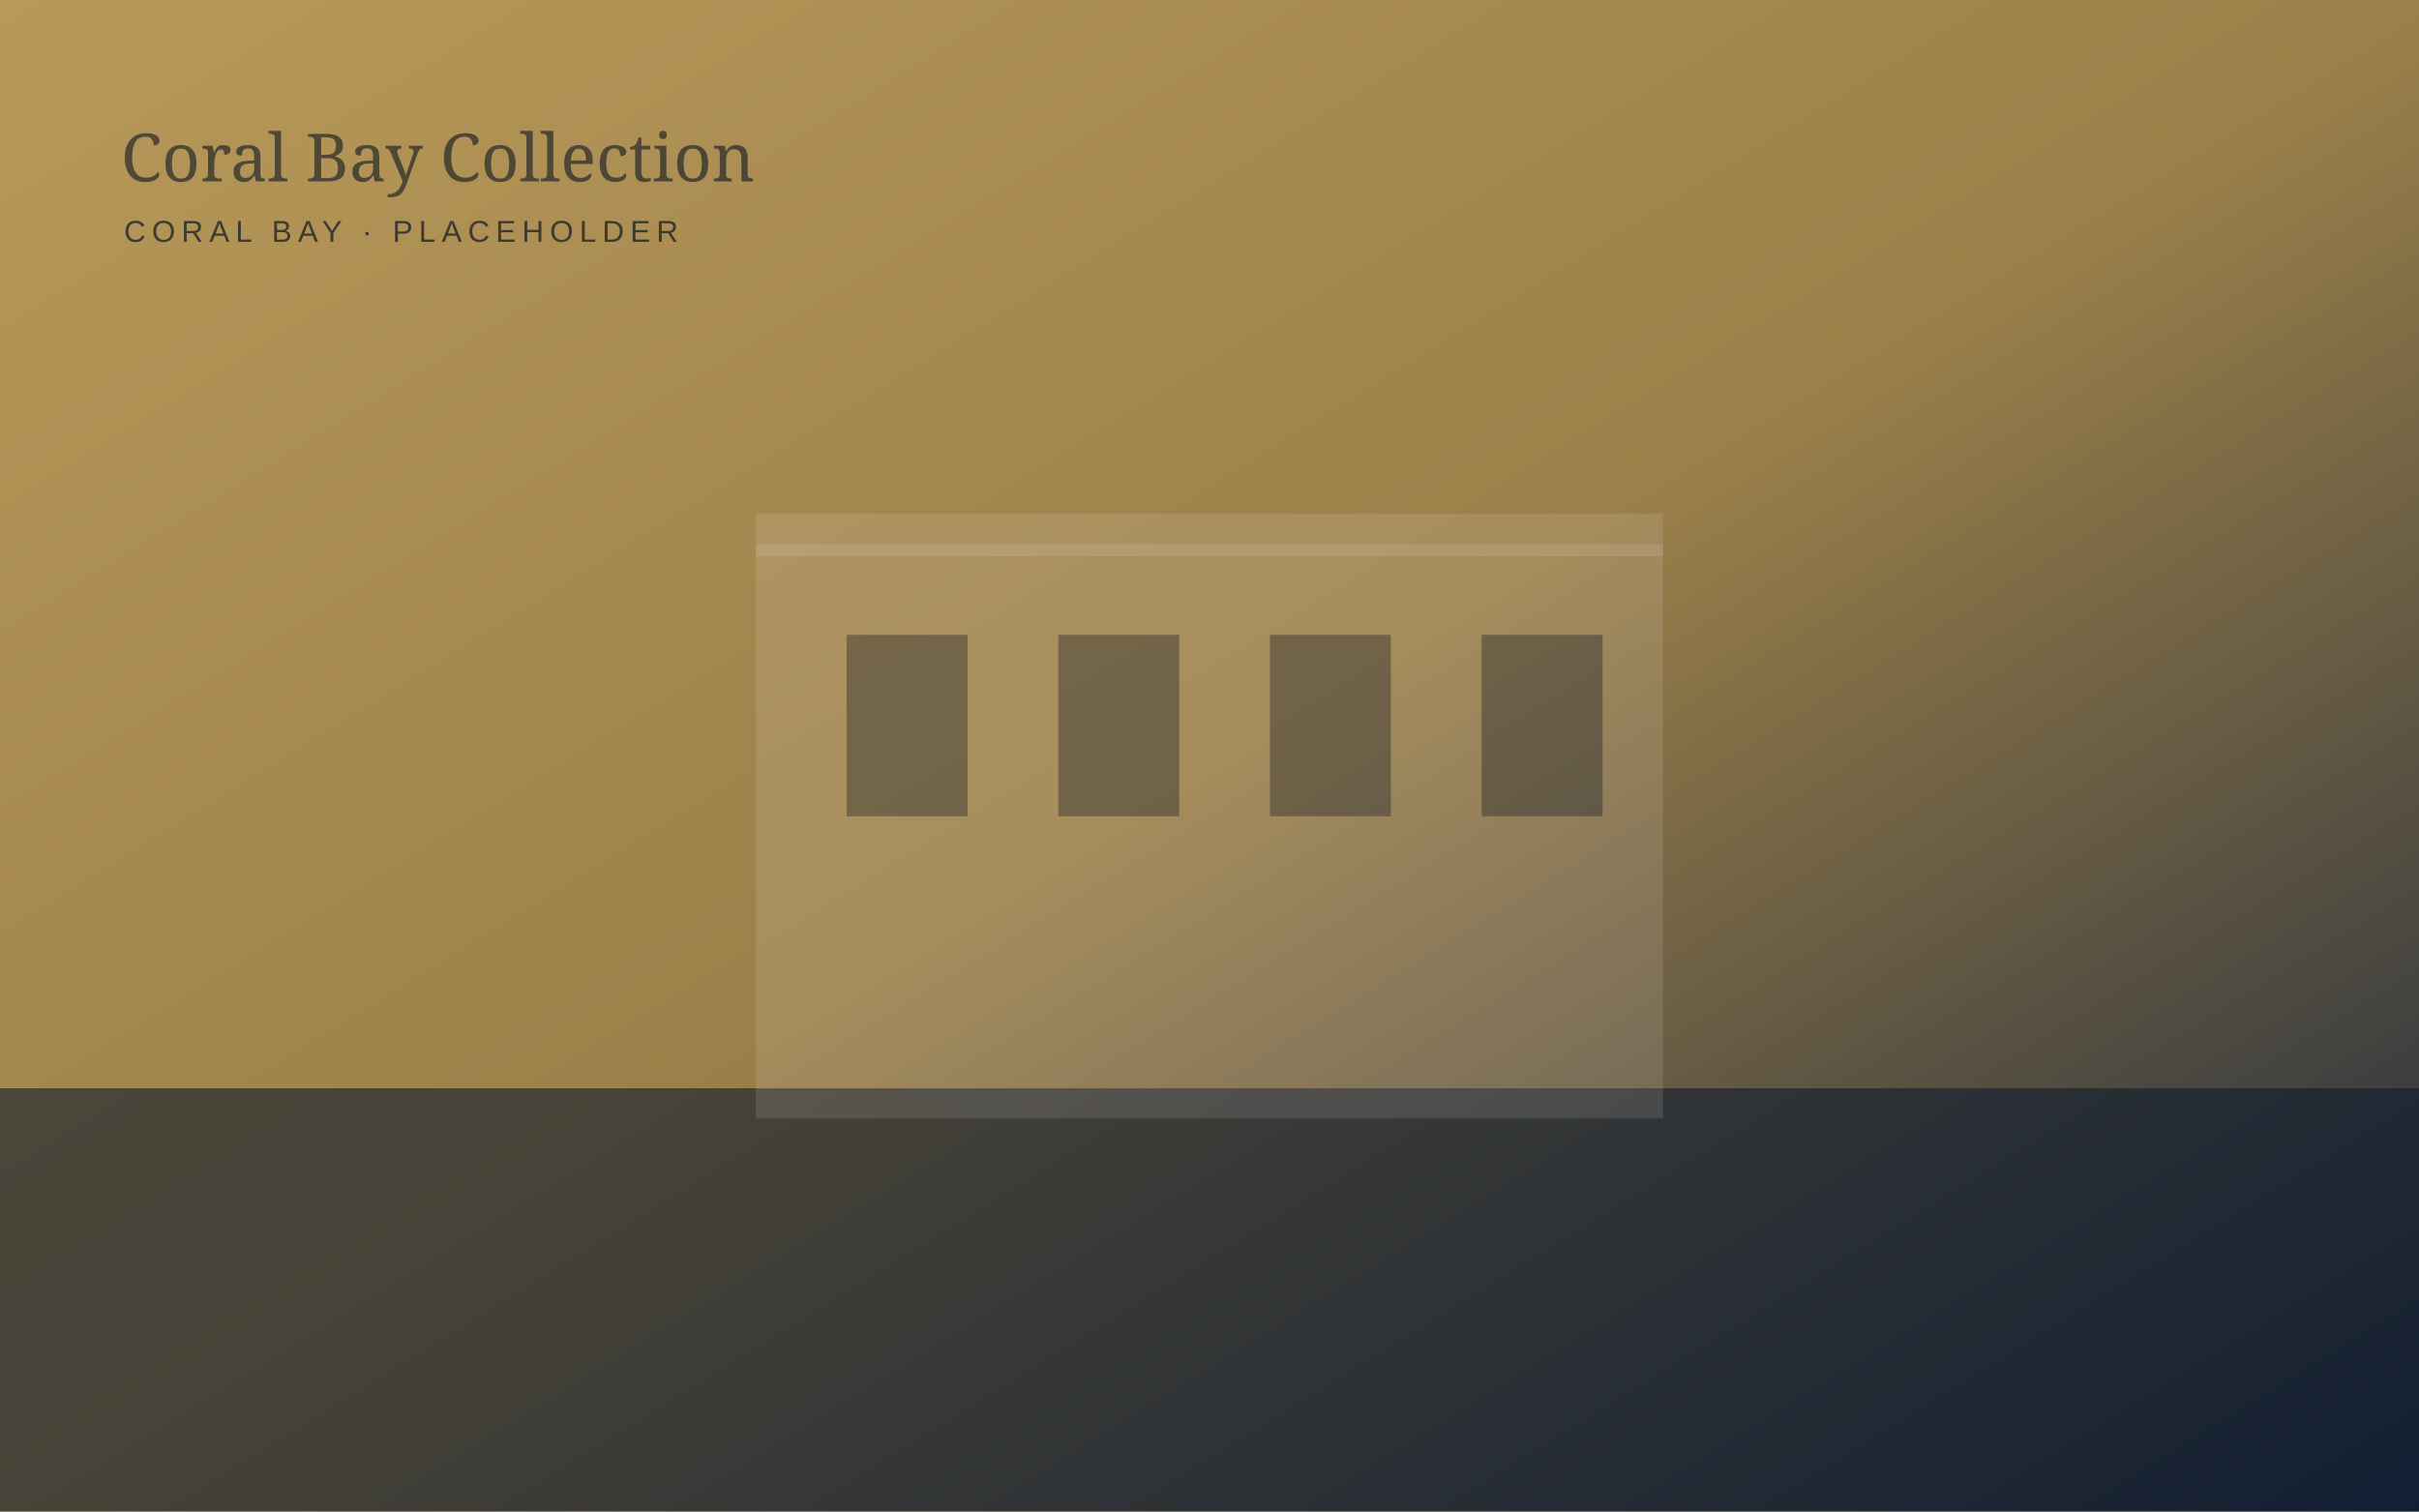
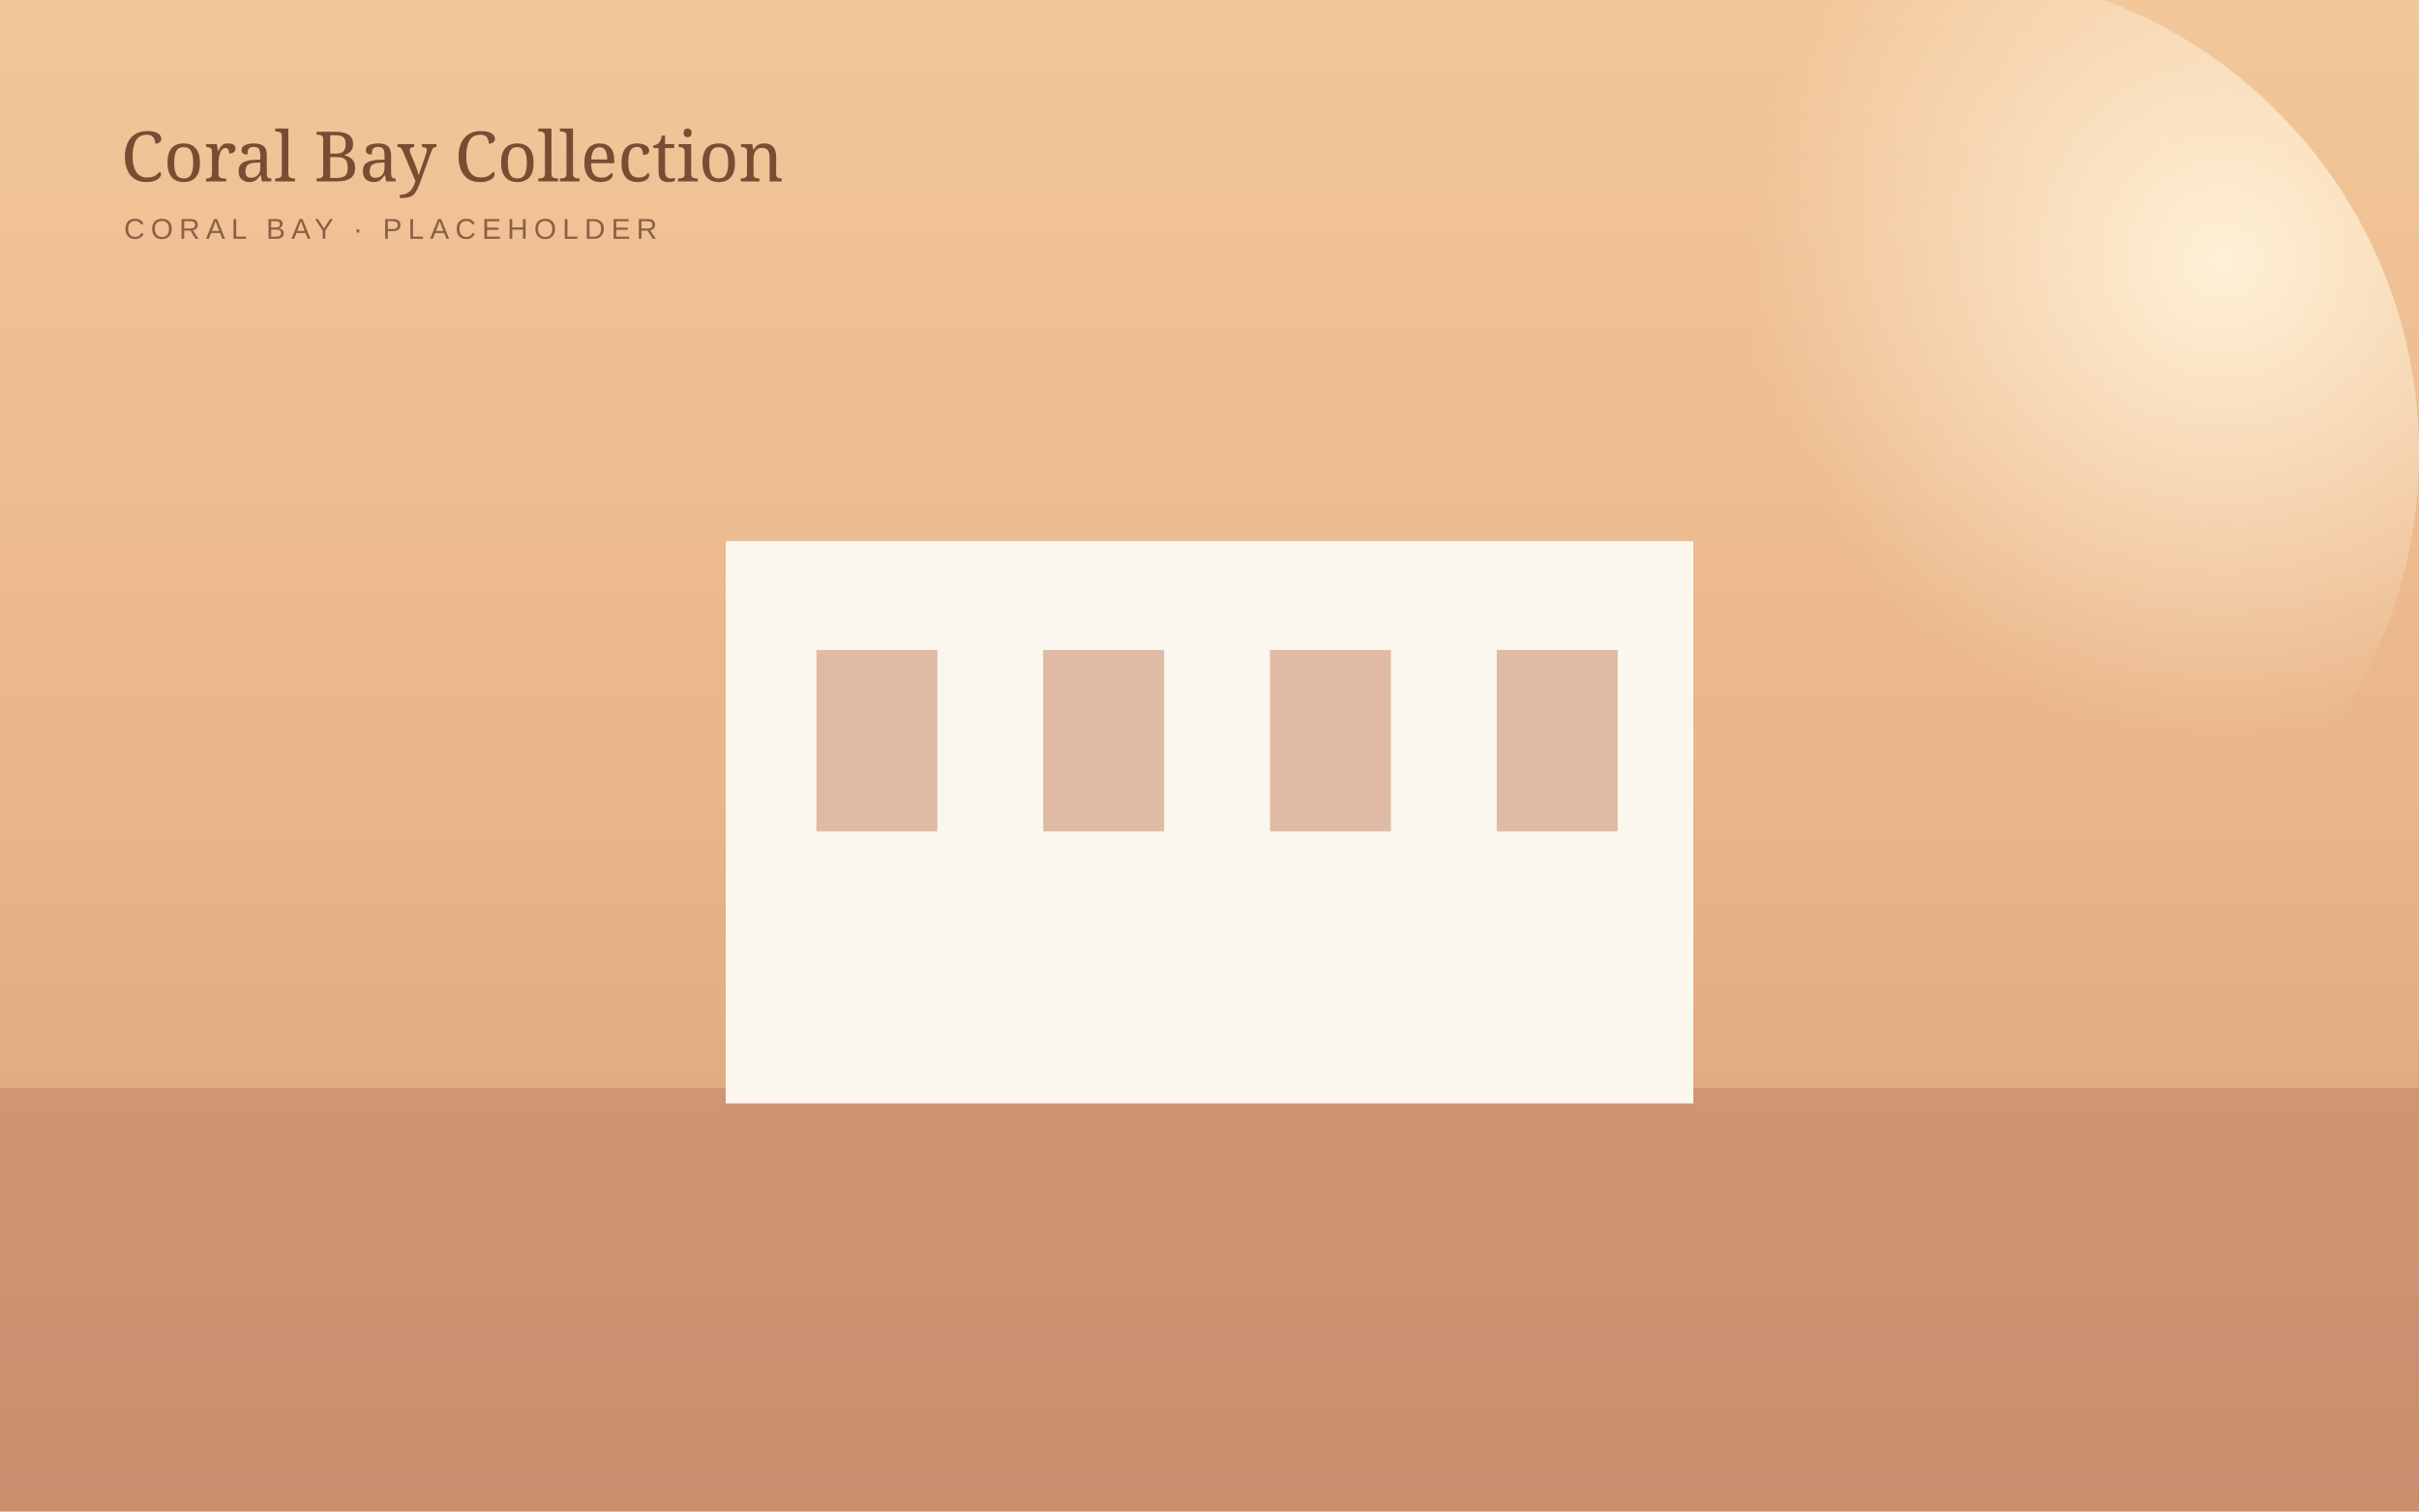
<svg xmlns="http://www.w3.org/2000/svg" width="1600" height="1000" viewBox="0 0 1600 1000" preserveAspectRatio="xMidYMid slice" role="img" aria-label="Coral Bay Collection, Coral Bay (placeholder)">
  <defs>
-     <linearGradient id="cb" x1="0" y1="0" x2="1" y2="1">
-       <stop offset="0" stop-color="#B8995A" />
-       <stop offset="0.5" stop-color="#9C8049" />
-       <stop offset="1" stop-color="#16243B" />
+     <linearGradient id="cb-sky" x1="0" y1="0" x2="0" y2="1">
+       <stop offset="0" stop-color="#F2C79A" />
+       <stop offset="0.55" stop-color="#E9B488" />
+       <stop offset="1" stop-color="#D99C77" />
    </linearGradient>
+     <radialGradient id="cb-sun" cx="0.8" cy="0.3" r="0.5">
+       <stop offset="0" stop-color="#FFF0D6" />
+       <stop offset="1" stop-color="#FFF0D6" stop-opacity="0" />
+     </radialGradient>
  </defs>
-   <rect width="1600" height="1000" fill="url(#cb)" />
-   <rect y="720" width="1600" height="280" fill="#101B2D" fill-opacity="0.6" />
-   <g fill="#F4F0E9" fill-opacity="0.12">
-     <rect x="500" y="360" width="600" height="380" />
-     <rect x="500" y="340" width="600" height="28" />
+   <rect width="1600" height="1000" fill="url(#cb-sky)" />
+   <circle cx="1280" cy="300" r="320" fill="url(#cb-sun)" />
+   <rect y="720" width="1600" height="280" fill="#B97E63" fill-opacity="0.45" />
+   <g fill="#FBF6EE">
+     <rect x="480" y="380" width="640" height="350" />
+     <rect x="480" y="358" width="640" height="28" />
  </g>
-   <g fill="#0E1622" fill-opacity="0.35">
-     <rect x="560" y="420" width="80" height="120" />
-     <rect x="700" y="420" width="80" height="120" />
-     <rect x="840" y="420" width="80" height="120" />
-     <rect x="980" y="420" width="80" height="120" />
+   <g fill="#C98A6A" fill-opacity="0.55">
+     <rect x="540" y="430" width="80" height="120" />
+     <rect x="690" y="430" width="80" height="120" />
+     <rect x="840" y="430" width="80" height="120" />
+     <rect x="990" y="430" width="80" height="120" />
  </g>
-   <text x="80" y="120" font-family="Georgia, serif" font-size="44" fill="#0E1622" fill-opacity="0.6">Coral Bay Collection</text>
-   <text x="82" y="160" font-family="Arial, sans-serif" font-size="20" fill="#0E1622" fill-opacity="0.7" letter-spacing="4">CORAL BAY · PLACEHOLDER</text>
+   <text x="80" y="120" font-family="Georgia, serif" font-size="46" fill="#6E3E29" fill-opacity="0.9">Coral Bay Collection</text>
+   <text x="82" y="158" font-family="Arial, sans-serif" font-size="19" fill="#6E3E29" fill-opacity="0.75" letter-spacing="4">CORAL BAY · PLACEHOLDER</text>
</svg>
